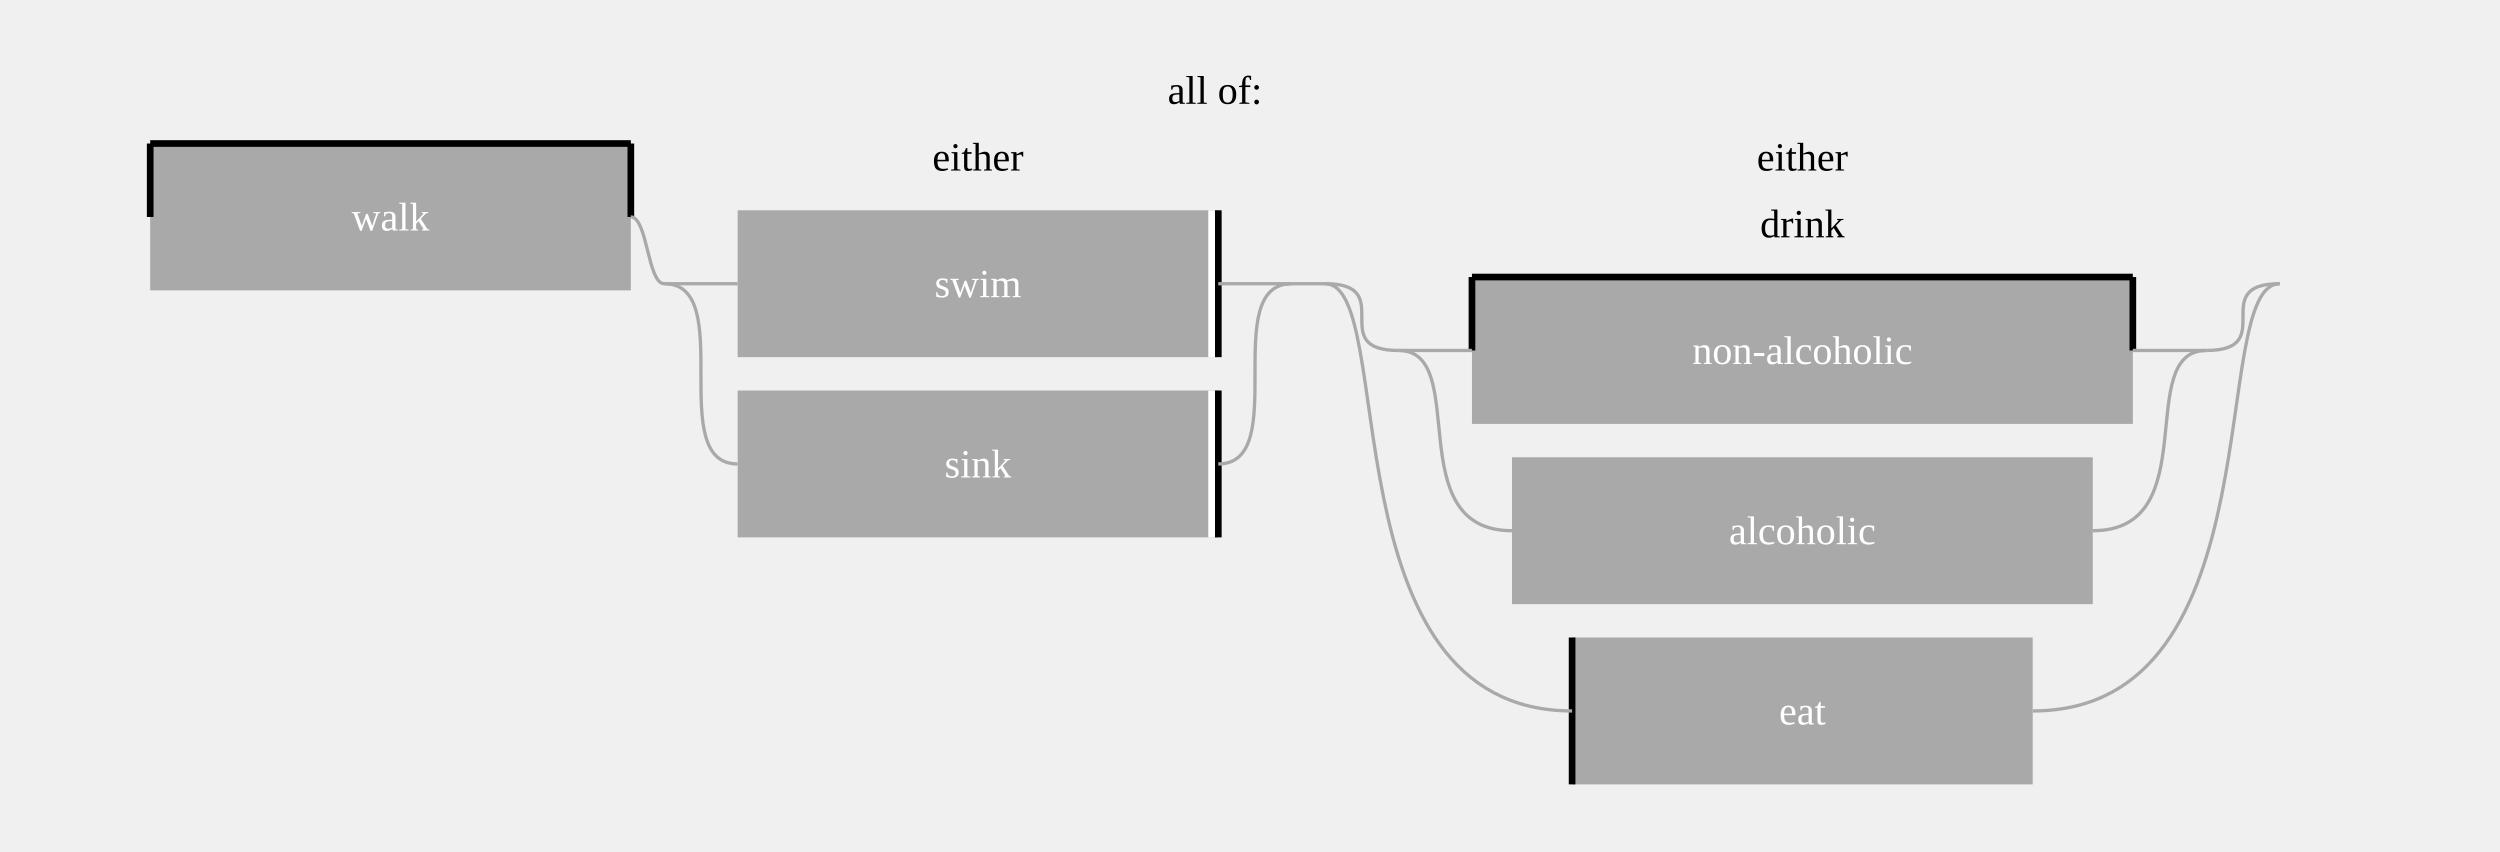
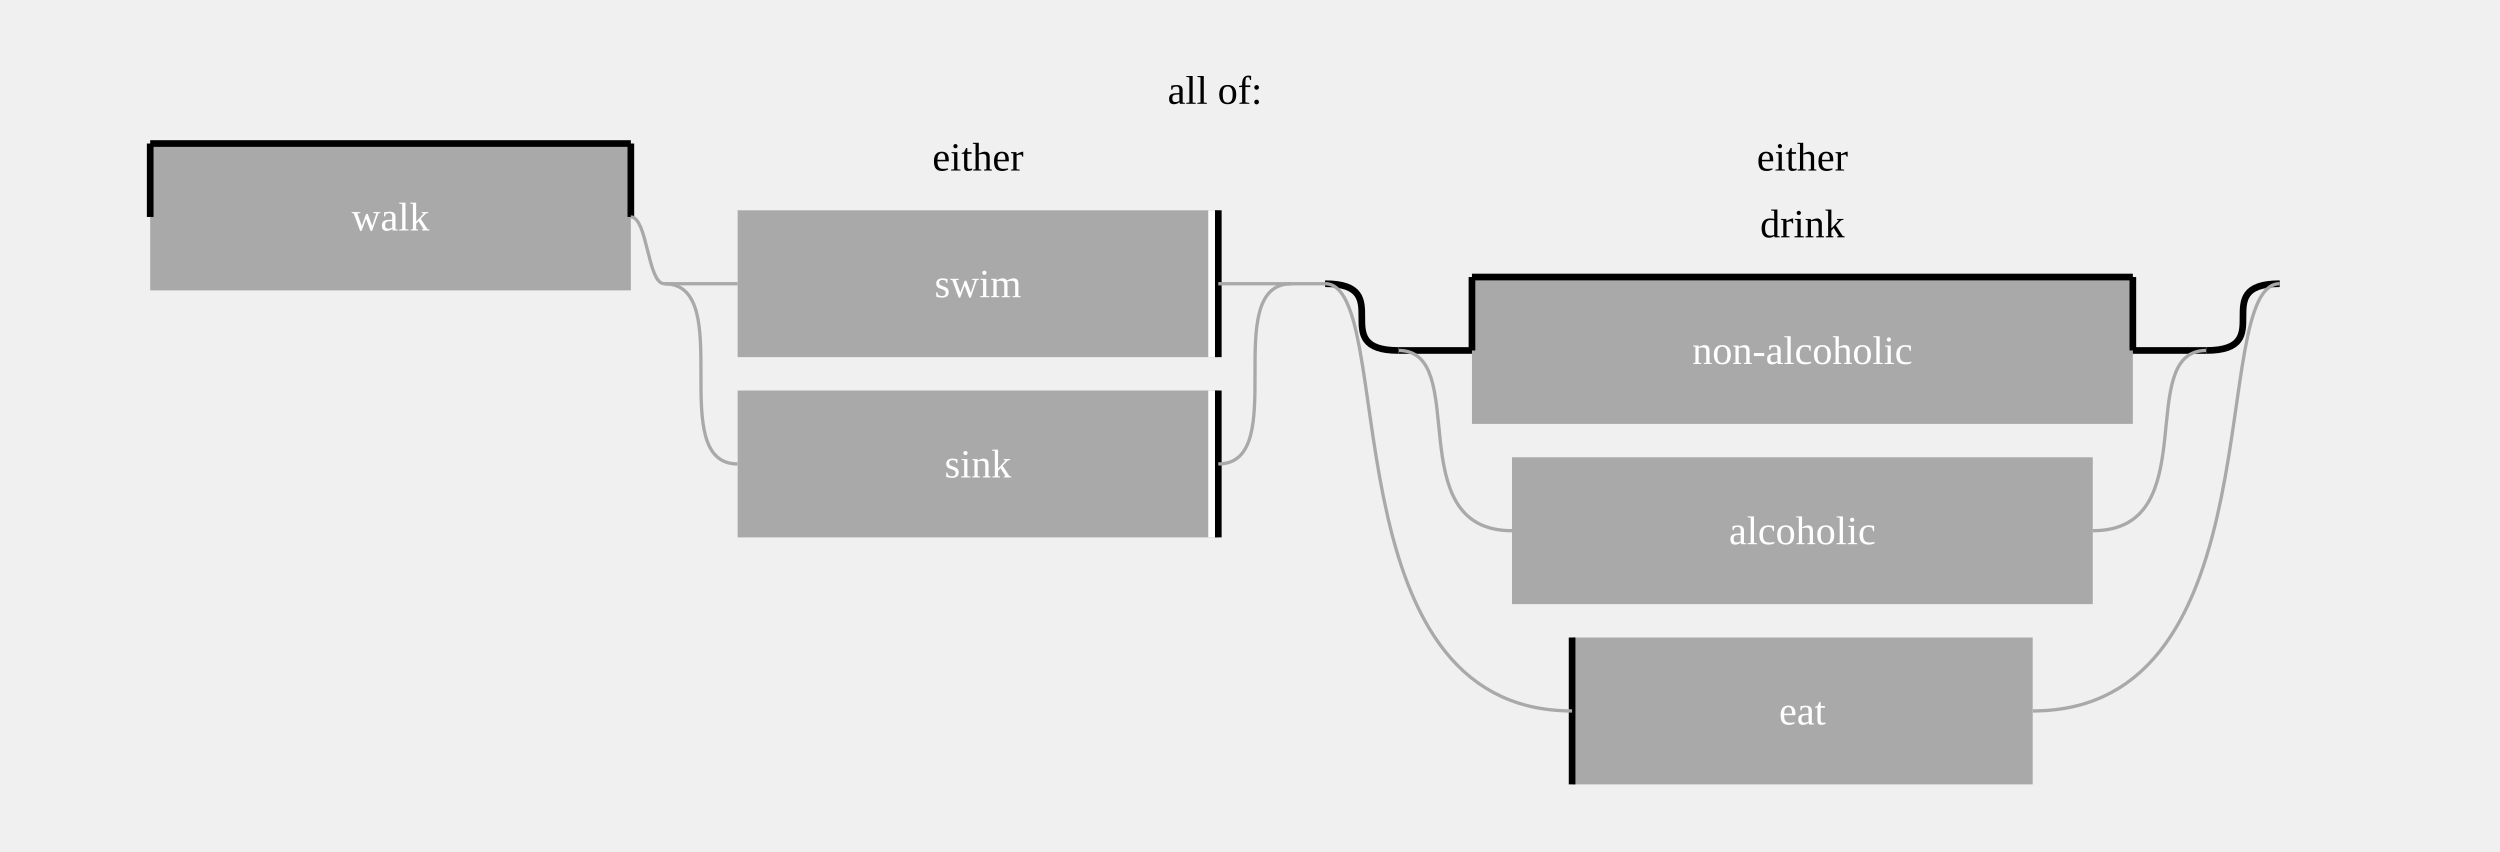
<svg xmlns="http://www.w3.org/2000/svg" width="749" height="255" version="1.11.1">
  <rect fill="darkgrey" stroke="none" x="0" class="textbox" width="144" y="0" transform="translate(22 0)translate(0 20)translate(23 23)" height="44" />
  <text fill="white" dominant-baseline="central" x="72" y="22" transform="translate(22 0)translate(0 20)translate(23 23)" text-anchor="middle">walk</text>
  <line stroke="black" class="leftline.half" stroke-width="2px" y1="0" x1="0" y2="22" transform="translate(22 0)translate(0 20)translate(23 23)" x2="0" />
  <line stroke="black" class="rightline.half" stroke-width="2px" y1="0" x1="144" y2="22" transform="translate(22 0)translate(0 20)translate(23 23)" x2="144" />
  <line stroke="black" class="topline.full" stroke-width="2px" y1="0" x1="0" y2="0" transform="translate(22 0)translate(0 20)translate(23 23)" x2="144" />
  <rect fill="darkgrey" stroke="none" x="0" class="textbox" width="144" y="0" transform="translate(0 0)translate(0 10)translate(22 -10)translate(0 20)translate(154 0)translate(22 0)translate(0 20)translate(23 23)" height="44" />
  <text fill="white" dominant-baseline="central" x="72" y="22" transform="translate(0 0)translate(0 10)translate(22 -10)translate(0 20)translate(154 0)translate(22 0)translate(0 20)translate(23 23)" text-anchor="middle">swim</text>
  <line stroke="black" class="rightline.full" stroke-width="2px" y1="0" x1="144" y2="44" transform="translate(0 0)translate(0 10)translate(22 -10)translate(0 20)translate(154 0)translate(22 0)translate(0 20)translate(23 23)" x2="144" />
  <line stroke="white" class="rightline.full" stroke-width="2px" y1="0" x1="142" y2="44" transform="translate(0 0)translate(0 10)translate(22 -10)translate(0 20)translate(154 0)translate(22 0)translate(0 20)translate(23 23)" x2="142" />
-   <path fill="none" stroke="darkgrey" class="v_connector_in" d="M -22,32 C 0,32 -22,32 0 32" transform="translate(22 -10)translate(0 20)translate(154 0)translate(22 0)translate(0 20)translate(23 23)" />
-   <path fill="none" stroke="darkgrey" class="v_connector_out" d="M 166,32 C 144,32 166,32 144 32" transform="translate(22 -10)translate(0 20)translate(154 0)translate(22 0)translate(0 20)translate(23 23)" />
+   <path fill="none" stroke="darkgrey" class="v_connector_in" stroke-width="1px" d="M -22,32 C 0,32 -22,32 0 32" transform="translate(22 -10)translate(0 20)translate(154 0)translate(22 0)translate(0 20)translate(23 23)" />
+   <path fill="none" stroke="darkgrey" class="v_connector_out" stroke-width="1px" d="M 166,32 C 144,32 166,32 144 32" transform="translate(22 -10)translate(0 20)translate(154 0)translate(22 0)translate(0 20)translate(23 23)" />
  <rect fill="darkgrey" stroke="none" x="0" class="textbox" width="144" y="0" transform="translate(0 0)translate(0 64)translate(22 -10)translate(0 20)translate(154 0)translate(22 0)translate(0 20)translate(23 23)" height="44" />
  <text fill="white" dominant-baseline="central" x="72" y="22" transform="translate(0 0)translate(0 64)translate(22 -10)translate(0 20)translate(154 0)translate(22 0)translate(0 20)translate(23 23)" text-anchor="middle">sink</text>
  <line stroke="black" class="rightline.full" stroke-width="2px" y1="0" x1="144" y2="44" transform="translate(0 0)translate(0 64)translate(22 -10)translate(0 20)translate(154 0)translate(22 0)translate(0 20)translate(23 23)" x2="144" />
  <line stroke="white" class="rightline.full" stroke-width="2px" y1="0" x1="142" y2="44" transform="translate(0 0)translate(0 64)translate(22 -10)translate(0 20)translate(154 0)translate(22 0)translate(0 20)translate(23 23)" x2="142" />
-   <path fill="none" stroke="darkgrey" class="v_connector_in" d="M -22,32 C 0,32 -22,86 0 86" transform="translate(22 -10)translate(0 20)translate(154 0)translate(22 0)translate(0 20)translate(23 23)" />
-   <path fill="none" stroke="darkgrey" class="v_connector_out" d="M 166,32 C 144,32 166,86 144 86" transform="translate(22 -10)translate(0 20)translate(154 0)translate(22 0)translate(0 20)translate(23 23)" />
+   <path fill="none" stroke="darkgrey" class="v_connector_in" stroke-width="1px" d="M -22,32 C 0,32 -22,86 0 86" transform="translate(22 -10)translate(0 20)translate(154 0)translate(22 0)translate(0 20)translate(23 23)" />
+   <path fill="none" stroke="darkgrey" class="v_connector_out" stroke-width="1px" d="M 166,32 C 144,32 166,86 144 86" transform="translate(22 -10)translate(0 20)translate(154 0)translate(22 0)translate(0 20)translate(23 23)" />
  <text dominant-baseline="hanging" x="78" transform="translate(16 0)translate(154 0)translate(22 0)translate(0 20)translate(23 23)" text-anchor="middle">either</text>
  <path fill="none" stroke="darkgrey" class="h_connector" d="M 144,22 c 5,0 5,20 10 20" transform="translate(22 0)translate(0 20)translate(23 23)" />
  <rect fill="darkgrey" stroke="none" x="0" class="textbox" width="198" y="0" transform="translate(0 0)translate(0 10)translate(22 -10)translate(0 20)translate(0 0)translate(0 10)translate(22 -10)translate(0 20)translate(352 0)translate(22 0)translate(0 20)translate(23 23)" height="44" />
  <text fill="white" dominant-baseline="central" x="99" y="22" transform="translate(0 0)translate(0 10)translate(22 -10)translate(0 20)translate(0 0)translate(0 10)translate(22 -10)translate(0 20)translate(352 0)translate(22 0)translate(0 20)translate(23 23)" text-anchor="middle">non-alcoholic</text>
  <line stroke="black" class="leftline.half" stroke-width="2px" y1="0" x1="0" y2="22" transform="translate(0 0)translate(0 10)translate(22 -10)translate(0 20)translate(0 0)translate(0 10)translate(22 -10)translate(0 20)translate(352 0)translate(22 0)translate(0 20)translate(23 23)" x2="0" />
  <line stroke="black" class="rightline.half" stroke-width="2px" y1="0" x1="198" y2="22" transform="translate(0 0)translate(0 10)translate(22 -10)translate(0 20)translate(0 0)translate(0 10)translate(22 -10)translate(0 20)translate(352 0)translate(22 0)translate(0 20)translate(23 23)" x2="198" />
  <line stroke="black" class="topline.full" stroke-width="2px" y1="0" x1="0" y2="0" transform="translate(0 0)translate(0 10)translate(22 -10)translate(0 20)translate(0 0)translate(0 10)translate(22 -10)translate(0 20)translate(352 0)translate(22 0)translate(0 20)translate(23 23)" x2="198" />
-   <path fill="none" stroke="darkgrey" class="v_connector_in" d="M -22,32 C 0,32 -22,32 0 32" transform="translate(22 -10)translate(0 20)translate(0 0)translate(0 10)translate(22 -10)translate(0 20)translate(352 0)translate(22 0)translate(0 20)translate(23 23)" />
-   <path fill="none" stroke="darkgrey" class="v_connector_out" d="M 220,32 C 198,32 220,32 198 32" transform="translate(22 -10)translate(0 20)translate(0 0)translate(0 10)translate(22 -10)translate(0 20)translate(352 0)translate(22 0)translate(0 20)translate(23 23)" />
+   <path fill="none" stroke="black" class="v_connector_in" stroke-width="2px" d="M -22,32 C 0,32 -22,32 0 32" transform="translate(22 -10)translate(0 20)translate(0 0)translate(0 10)translate(22 -10)translate(0 20)translate(352 0)translate(22 0)translate(0 20)translate(23 23)" />
+   <path fill="none" stroke="black" class="v_connector_out" stroke-width="2px" d="M 220,32 C 198,32 220,32 198 32" transform="translate(22 -10)translate(0 20)translate(0 0)translate(0 10)translate(22 -10)translate(0 20)translate(352 0)translate(22 0)translate(0 20)translate(23 23)" />
  <rect fill="darkgrey" stroke="none" x="0" class="textbox" width="174" y="0" transform="translate(12 0)translate(0 64)translate(22 -10)translate(0 20)translate(0 0)translate(0 10)translate(22 -10)translate(0 20)translate(352 0)translate(22 0)translate(0 20)translate(23 23)" height="44" />
  <text fill="white" dominant-baseline="central" x="87" y="22" transform="translate(12 0)translate(0 64)translate(22 -10)translate(0 20)translate(0 0)translate(0 10)translate(22 -10)translate(0 20)translate(352 0)translate(22 0)translate(0 20)translate(23 23)" text-anchor="middle">alcoholic</text>
-   <path fill="none" stroke="darkgrey" class="v_connector_in" d="M -22,32 C 0,32 -22,86 12 86" transform="translate(22 -10)translate(0 20)translate(0 0)translate(0 10)translate(22 -10)translate(0 20)translate(352 0)translate(22 0)translate(0 20)translate(23 23)" />
-   <path fill="none" stroke="darkgrey" class="v_connector_out" d="M 220,32 C 198,32 220,86 186 86" transform="translate(22 -10)translate(0 20)translate(0 0)translate(0 10)translate(22 -10)translate(0 20)translate(352 0)translate(22 0)translate(0 20)translate(23 23)" />
+   <path fill="none" stroke="darkgrey" class="v_connector_in" stroke-width="1px" d="M -22,32 C 0,32 -22,86 12 86" transform="translate(22 -10)translate(0 20)translate(0 0)translate(0 10)translate(22 -10)translate(0 20)translate(352 0)translate(22 0)translate(0 20)translate(23 23)" />
+   <path fill="none" stroke="darkgrey" class="v_connector_out" stroke-width="1px" d="M 220,32 C 198,32 220,86 186 86" transform="translate(22 -10)translate(0 20)translate(0 0)translate(0 10)translate(22 -10)translate(0 20)translate(352 0)translate(22 0)translate(0 20)translate(23 23)" />
  <text dominant-baseline="hanging" x="75" transform="translate(46 0)translate(0 0)translate(0 10)translate(22 -10)translate(0 20)translate(352 0)translate(22 0)translate(0 20)translate(23 23)" text-anchor="middle">drink</text>
-   <path fill="none" stroke="darkgrey" class="v_connector_in" d="M -22,32 C 0,32 -22,52 0 52" transform="translate(22 -10)translate(0 20)translate(352 0)translate(22 0)translate(0 20)translate(23 23)" />
-   <path fill="none" stroke="darkgrey" class="v_connector_out" d="M 264,32 C 242,32 264,52 242 52" transform="translate(22 -10)translate(0 20)translate(352 0)translate(22 0)translate(0 20)translate(23 23)" />
+   <path fill="none" stroke="black" class="v_connector_in" stroke-width="2px" d="M -22,32 C 0,32 -22,52 0 52" transform="translate(22 -10)translate(0 20)translate(352 0)translate(22 0)translate(0 20)translate(23 23)" />
+   <path fill="none" stroke="black" class="v_connector_out" stroke-width="2px" d="M 264,32 C 242,32 264,52 242 52" transform="translate(22 -10)translate(0 20)translate(352 0)translate(22 0)translate(0 20)translate(23 23)" />
  <rect fill="darkgrey" stroke="none" x="0" class="textbox" width="138" y="0" transform="translate(52 0)translate(0 138)translate(22 -10)translate(0 20)translate(352 0)translate(22 0)translate(0 20)translate(23 23)" height="44" />
  <text fill="white" dominant-baseline="central" x="69" y="22" transform="translate(52 0)translate(0 138)translate(22 -10)translate(0 20)translate(352 0)translate(22 0)translate(0 20)translate(23 23)" text-anchor="middle">eat</text>
  <line stroke="black" class="leftline.full" stroke-width="2px" y1="0" x1="0" y2="44" transform="translate(52 0)translate(0 138)translate(22 -10)translate(0 20)translate(352 0)translate(22 0)translate(0 20)translate(23 23)" x2="0" />
-   <path fill="none" stroke="darkgrey" class="v_connector_in" d="M -22,32 C 0,32 -22,160 52 160" transform="translate(22 -10)translate(0 20)translate(352 0)translate(22 0)translate(0 20)translate(23 23)" />
-   <path fill="none" stroke="darkgrey" class="v_connector_out" d="M 264,32 C 242,32 264,160 190 160" transform="translate(22 -10)translate(0 20)translate(352 0)translate(22 0)translate(0 20)translate(23 23)" />
+   <path fill="none" stroke="darkgrey" class="v_connector_in" stroke-width="1px" d="M -22,32 C 0,32 -22,160 52 160" transform="translate(22 -10)translate(0 20)translate(352 0)translate(22 0)translate(0 20)translate(23 23)" />
+   <path fill="none" stroke="darkgrey" class="v_connector_out" stroke-width="1px" d="M 264,32 C 242,32 264,160 190 160" transform="translate(22 -10)translate(0 20)translate(352 0)translate(22 0)translate(0 20)translate(23 23)" />
  <text dominant-baseline="hanging" x="78" transform="translate(65 0)translate(352 0)translate(22 0)translate(0 20)translate(23 23)" text-anchor="middle">either</text>
  <path fill="none" stroke="darkgrey" class="h_connector" d="M 342,42 c 5,0 5,0 10 0" transform="translate(22 0)translate(0 20)translate(23 23)" />
  <text dominant-baseline="hanging" x="81" transform="translate(260 0)translate(23 23)" text-anchor="middle">all of:</text>
</svg>
